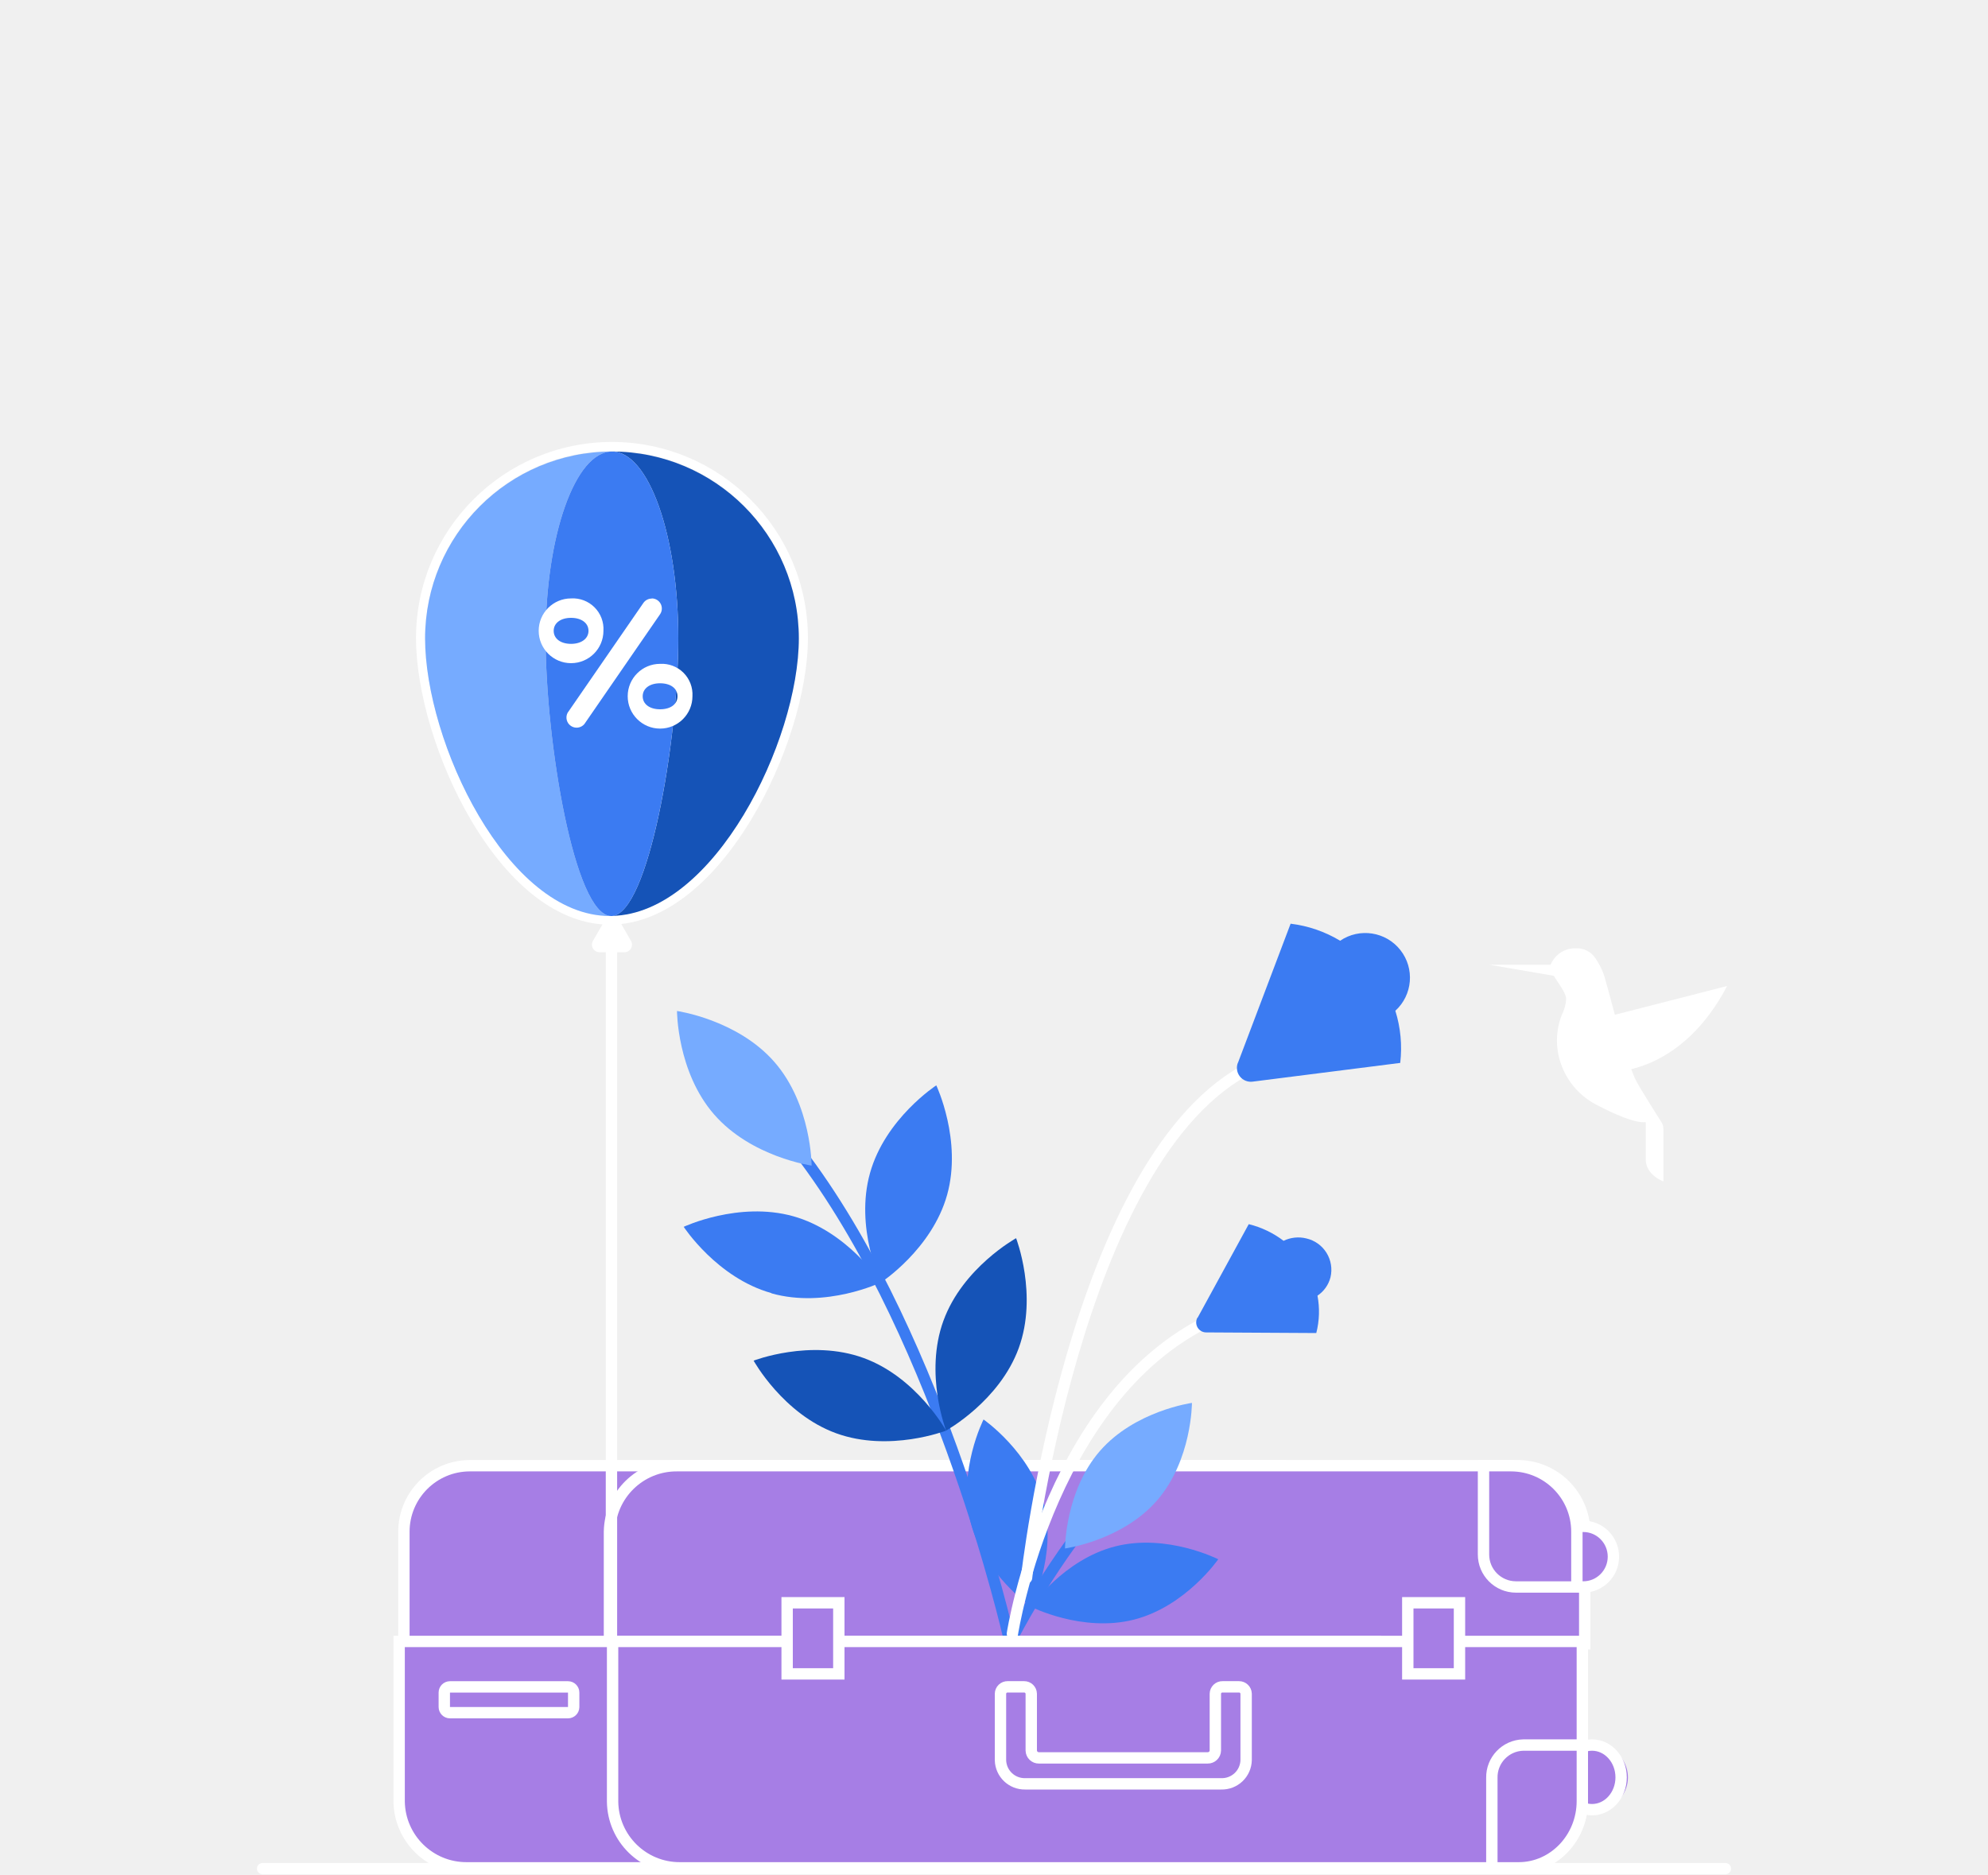
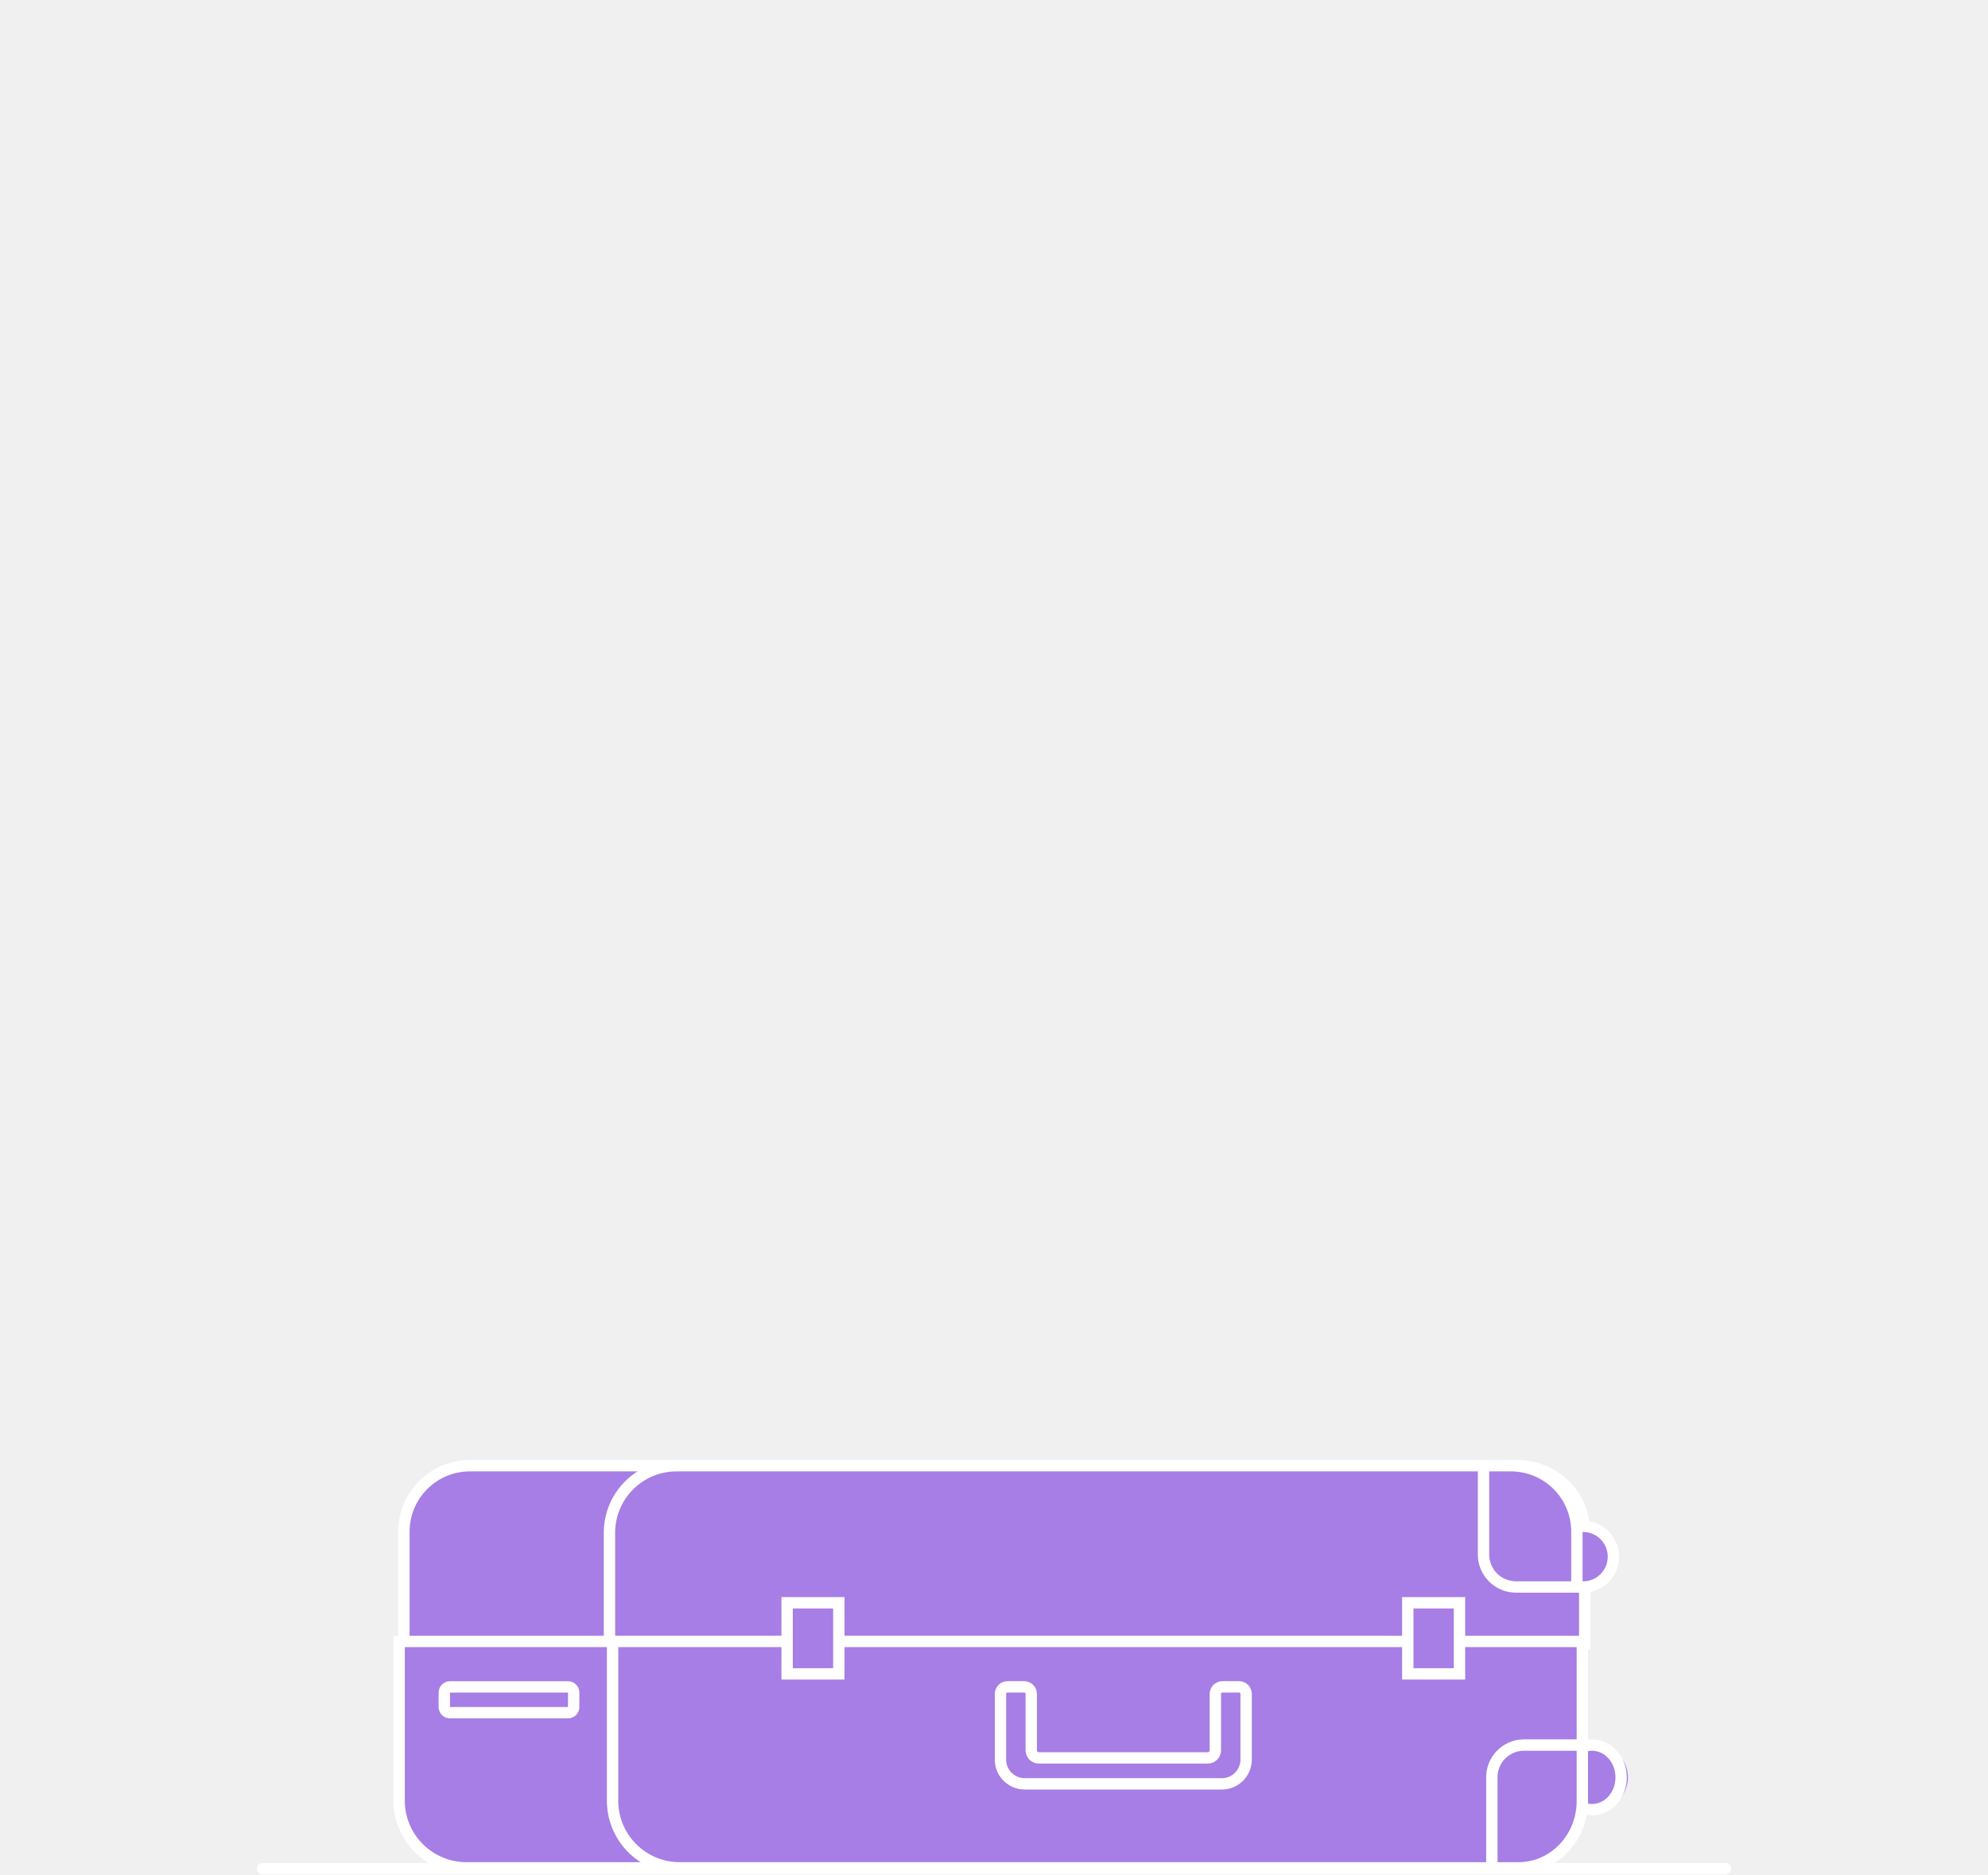
- <svg xmlns="http://www.w3.org/2000/svg" style="background-color: black" viewBox="0 0 350 330">
+ <svg xmlns="http://www.w3.org/2000/svg" viewBox="0 0 350 330">
  <g id="suitcaseTop">
    <animate id="suitcaseOpen" attributeName="opacity" values="1; 0" dur="1ms" begin="0.5s" fill="freeze" />
    <path d="M225.88,258.06H82.68a11.62,11.62,0,0,0-11.57,11.61v19.75H237.44V269.66a11.62,11.62,0,0,0-11.56-11.61" fill="#a67ee5" />
    <path d="M225.88,258.06H82.68a11.62,11.62,0,0,0-11.57,11.61v19.75H237.44V269.66A11.62,11.62,0,0,0,225.88,258.06Z" fill="none" stroke="#fff" stroke-miterlimit="10" stroke-width="2" />
    <path d="M267.11,258.06H119.23a11.81,11.81,0,0,0-11.93,11.61v19.75H279V269.66a11.81,11.81,0,0,0-11.93-11.61" fill="#a67ee5" />
    <path d="M267.11,258.06H119.23a11.81,11.81,0,0,0-11.93,11.61v19.75H279V269.66A11.81,11.81,0,0,0,267.11,258.06Z" fill="none" stroke="#fff" stroke-miterlimit="10" stroke-width="2" />
    <path d="M278.74,279.41a5.34,5.34,0,1,0-5.32-5.34,5.32,5.32,0,0,0,5.32,5.34" fill="#a67ee5" />
    <ellipse cx="278.74" cy="274.07" rx="5.31" ry="5.34" fill="none" stroke="#fff" stroke-miterlimit="10" stroke-width="2" />
    <path d="M277.62,269.66v9.75H266.89a5.72,5.72,0,0,1-5.71-5.73V258.06h4.88a11.61,11.61,0,0,1,11.56,11.61" fill="#a67ee5" />
    <path d="M277.62,269.66v9.75H266.89a5.72,5.72,0,0,1-5.71-5.73V258.06h4.88A11.61,11.61,0,0,1,277.62,269.66Z" fill="none" stroke="#fff" stroke-miterlimit="10" stroke-width="2" />
  </g>
  <g id="suitcaseTopOpened" opacity="0">
    <animate attributeName="opacity" values="0; 1" dur="1ms" begin="suitcaseOpen.end" fill="freeze" />
    <path d="M253.93,232.11a5.69,5.69,0,1,0-5.69-5.69,5.69,5.69,0,0,0,5.69,5.69" fill="#a67ee5" />
    <circle cx="253.93" cy="226.42" r="5.69" fill="none" stroke="#fff" stroke-miterlimit="10" stroke-width="2" />
    <path d="M240.3,210.48H67.19a12,12,0,0,0-12,11.9V276a13,13,0,0,0,13,13h184V222.38a12,12,0,0,0-11.94-11.9" fill="#a67ee5" />
    <path d="M240.3,210.48H67.19a12,12,0,0,0-12,11.9V276a13,13,0,0,0,13,13h184V222.38A12,12,0,0,0,240.3,210.48Z" fill="none" stroke="#fff" stroke-miterlimit="10" stroke-width="2" />
    <path d="M70.24,289V225.49a15,15,0,0,1,15-15h0.5" fill="none" stroke="#fff" stroke-width="2" />
  </g>
-   <line x1="107.65" y1="166.71" x2="107.65" y2="289.02" fill="none" stroke="#fff" stroke-linecap="round" stroke-miterlimit="10" stroke-width="2">
-     <animate id="balloonAppear" attributeName="y1" values="289.02; 166.71" dur="0.7s" fill="freeze" />
-     <animate attributeName="x1" values="107.65; 115; 90; 107; 115; 107.65" dur="2s" fill="freeze" begin="balloonAppear.end" calcMode="spline" keySplines="0.61 1 0.88 1; 0.61 1 0.88 1; 0.61 1 0.88 1; 0.61 1 0.88 1; 0.61 1 0.88 1" />
-     <animate attributeName="y1" values="166.71; 190; 150; 180; 160; 166.71" dur="2s" fill="freeze" begin="balloonAppear.end" calcMode="spline" keySplines="0.61 1 0.88 1; 0.61 1 0.88 1; 0.61 1 0.88 1; 0.61 1 0.88 1; 0.61 1 0.88 1" />
-   </line>
-   <g id="balloon">
+   <g id="bird" opacity="0">
+     <animate attributeName="opacity" values="0; 1" dur="1ms" begin="suitcaseOpen.end" fill="freeze" />
+     <animateTransform id="birdAppear" attributeName="transform" type="translate" values="-70 50; 25 -15" dur="0.5s" fill="freeze" calcMode="spline" keySplines="0.61 1 0.88 1" begin="suitcaseOpen.end" />
+     <animateTransform attributeName="transform" type="rotate" values="-20 280 175; 10 280 175; 0 280 175" additive="sum" dur="0.5s" begin="birdAppear.begin" />
+     <animateTransform id="birdFly" attributeName="transform" type="translate" values="25 -15; -10 0; 25 -15" dur="2s" begin="birdAppear.end+0.1s" repeatCount="2" calcMode="spline" keySplines="0.32 0 0.67 0; 0.32 0 0.67 0" />
+     <animateTransform attributeName="transform" type="rotate" values="0 280 175; -10 280 175; 3 280 175; 0 280 175" additive="sum" dur="2s" begin="birdAppear.end+0.1s" repeatCount="2" />
+     <path d="M279.2,183.8A4.89,4.89,0,0,1,283,179h0l21.07-5.4c-7.78,14.84-19.18,15.07-20,15.07h0a4.9,4.9,0,0,1-4.85-4.9" fill="#fff">
+       <animateTransform attributeName="transform" type="translate" values="0 0; 420 90; 0 0" additive="sum" dur="0.2s" repeatCount="indefinite" end="birdFly.end" />
+       <animateTransform attributeName="transform" type="scale" values="1 1; -0.5 0.5; 1 1" additive="sum" dur="0.2s" repeatCount="indefinite" end="birdFly.end" />
+     </path>
+     <path d="M262.24,169.86l10.76,0a4.65,4.65,0,0,1,4.41-2.9,3.91,3.91,0,0,1,3.48,1.76,13.39,13.39,0,0,1,1.37,2.59c0.63,1.57,4,15.8,5.89,19.16,1.1,2,4.39,7.16,4.39,7.16a2.3,2.3,0,0,1,.31,1.15V208s-3.11-1.08-3.11-3.91v-6.53c-1.91.27-6-1.65-8.33-2.88a12.82,12.82,0,0,1-6.36-6.76,12.33,12.33,0,0,1-.11-9.16,7.13,7.13,0,0,0,.79-2.91c-0.06-1.14-1.39-2.72-2.18-4.05Z" fill="#fff" />
+   </g>
+   <g id="flowers" opacity="0">
+     <animate attributeName="opacity" values="0; 1" dur="1ms" fill="freeze" begin="suitcaseOpen.end" />
+     <g>
+       <animateTransform id="flower1appear" attributeName="transform" type="rotate" values="65 177 289; 0 177 289" dur="0.5s" begin="suitcaseOpen.end" calcMode="spline" keySplines="0.61 1 0.88 1" />
+       <animateTransform attributeName="transform" type="rotate" additive="sum" values="0 177 289; 3 177 289; 0 177 289" dur="0.8s" begin="flower1appear.end" calcMode="spline" keySplines="0.61 1 0.88 1; 0.61 1 0.88 1" repeatCount="3" />
+       <path d="M141.77,204.16c24.1,32.45,35.81,84,35.81,84" fill="none" stroke="#3b7bf2" stroke-linecap="round" stroke-linejoin="round" stroke-width="2" />
+       <path d="M125.73,196.22c6.54,7.51,17.16,9,17.16,9s0-10.72-6.53-18.22-17.17-9-17.17-9,0,10.72,6.54,18.22" fill="#76abff" />
+       <path d="M153.17,206.54c-2.69,9.58,1.91,19.27,1.91,19.27s9-5.86,11.67-15.45-1.91-19.27-1.91-19.27-9,5.86-11.67,15.45" fill="#3b7bf2" />
+       <path d="M135.82,227.71c9.59,2.7,19.26-1.91,19.26-1.91s-5.86-9-15.45-11.67S120.37,216,120.37,216s5.87,9,15.45,11.67" fill="#3b7bf2" />
+       <path d="M166.1,232.52c-3.41,9.36.47,19.35,0.47,19.35s9.39-5.18,12.79-14.53S178.89,218,178.89,218s-9.39,5.18-12.79,14.53" fill="#1553b7" />
+       <path d="M147.22,252.35c9.36,3.4,19.35-.47,19.35-0.47s-5.18-9.39-14.54-12.79-19.35.47-19.35,0.47,5.18,9.39,14.54,12.79" fill="#1553b7" />
+     </g>
+     <g>
+       <animateTransform id="flower2appear" attributeName="transform" type="rotate" values="65 177 289; 0 177 289; -5 177 289; 0 177 289" dur="0.9s" begin="suitcaseOpen.end" calcMode="spline" keySplines="0.61 1 0.88 1; 0.61 1 0.88 1; 0.61 1 0.88 1" />
+       <animateTransform attributeName="transform" type="rotate" values="0 177 289; 3 177 289; 0 177 289" dur="1.2s" begin="flower2appear.end" calcMode="spline" keySplines="0.61 1 0.88 1; 0.61 1 0.88 1" repeatCount="2" />
+       <path d="M180.73,277.8s8.3-74.59,39.71-90" fill="none" stroke="#fff" stroke-linecap="round" stroke-linejoin="round" stroke-width="2" />
+       <path d="M217.95,187.12l9.27-24.49a22,22,0,0,1,8.72,3,7.87,7.87,0,0,1,9.72,12.33,22.14,22.14,0,0,1,.86,9.18l-26,3.3a2.45,2.45,0,0,1-2.6-3.29" fill="#3b7bf2" />
+       <path d="M178.24,287.63s6.89-44.68,37.95-56.53" fill="none" stroke="#fff" stroke-linecap="round" stroke-linejoin="round" stroke-width="2" />
+       <path d="M210.85,232l9-16.47a16.66,16.66,0,0,1,6.13,2.93,5.93,5.93,0,0,1,4-.42,5.67,5.67,0,0,1,4.26,6.85,5.54,5.54,0,0,1-2.29,3.23,15.1,15.1,0,0,1-.21,6.58l-19.34-.11a1.76,1.76,0,0,1-1.6-2.58" fill="#3b7bf2" />
+     </g>
+     <g>
+       <animateTransform id="flower3appear" attributeName="transform" type="rotate" values="65 177 289; 0 177 289; -10 177 289; 0 177 289" dur="0.8s" begin="suitcaseOpen.end" calcMode="spline" keySplines="0.61 1 0.88 1; 0.61 1 0.88 1; 0.61 1 0.88 1" />
+       <animateTransform attributeName="transform" type="rotate" additive="sum" values="0 177 289; 5 177 289; 0 177 289" dur="0.8s" begin="flower3appear.end" calcMode="spline" keySplines="0.61 1 0.88 1; 0.61 1 0.88 1" repeatCount="3" />
+       <path d="M183.79,264.77c2.3,9.1-2.27,18.12-2.27,18.12s-8.32-5.74-10.63-14.85,2.27-18.12,2.27-18.12,8.32,5.75,10.63,14.85" fill="#3b7bf2" />
+       <path d="M199.63,285.16c-9.11,2.31-18.12-2.27-18.12-2.27s5.74-8.32,14.85-10.63,18.12,2.27,18.12,2.27-5.75,8.32-14.85,10.63" fill="#3b7bf2" />
+       <path d="M188.56,271.67a144.15,144.15,0,0,0-10.31,16.61" fill="none" stroke="#3b7bf2" stroke-linecap="round" stroke-linejoin="round" stroke-width="2" />
+       <path d="M203.69,264.19c-6.17,7.08-16.19,8.44-16.19,8.44s0-10.11,6.16-17.18S209.85,247,209.85,247s0,10.11-6.16,17.19" fill="#76abff" />
+     </g>
+   </g>
+   <g id="balloon" opacity="0">
+     <animate attributeName="opacity" values="0; 1" dur="1ms" fill="freeze" begin="suitcaseOpen.end" />
    <animateTransform attributeName="transform" type="translate" values="0 125; 0 0" dur="0.7s" additive="sum" fill="freeze" begin="balloonAppear.begin" />
    <animateTransform attributeName="transform" type="rotate" values="75 107 166; 0 107 166" dur="0.7s" additive="sum" fill="freeze" begin="balloonAppear.begin" />
    <animateTransform attributeName="transform" type="translate" values="0 0; 8 24; -17 -16; 0 14; 8 -6; 0 0" additive="sum" dur="2s" begin="balloonAppear.end" calcMode="spline" keySplines="0.61 1 0.88 1; 0.61 1 0.88 1; 0.61 1 0.88 1; 0.61 1 0.88 1; 0.61 1 0.88 1" />
    <animateTransform attributeName="transform" type="rotate" values="0 107 166; 20 107 166; -10 107 166; 4 107 166; 0 107 166" additive="sum" dur="2s" begin="balloonAppear.end" />
    <path d="M106.58,161.87l-2.19,3.79a1.34,1.34,0,0,0,1.17,2h4.37a1.34,1.34,0,0,0,1.16-2l-2.18-3.79a1.35,1.35,0,0,0-2.33,0" fill="#fff" />
    <path d="M107.74,79.42a32.91,32.91,0,0,1,32.9,32.89c0,18.17-15.09,48.89-33.25,48.89s-32.55-30.73-32.55-48.89a32.91,32.91,0,0,1,32.9-32.89m0-1.61a34.54,34.54,0,0,0-34.5,34.5c0,9.51,3.8,22.1,9.68,32.07,7,11.88,15.68,18.42,24.46,18.42s17.6-6.54,24.81-18.4c6.1-10,10.05-22.64,10.05-32.09a34.54,34.54,0,0,0-34.5-34.5" fill="#fff" />
    <path d="M96.06,112.39c0-18.16,5.23-32.89,11.68-32.89a32.91,32.91,0,0,0-32.9,32.89c0,18.17,14.38,48.89,32.55,48.89h0.17c-6.43-.19-11.5-30.77-11.5-48.89" fill="#76abff" />
    <path d="M140.64,112.39a32.91,32.91,0,0,0-32.9-32.89c6.45,0,11.68,14.73,11.68,32.89s-5.29,48.48-11.68,48.87c18-.39,32.9-30.82,32.9-48.87" fill="#1553b7" />
    <path d="M119.42,112.39c0-18.16-5.23-32.89-11.68-32.89S96.06,94.23,96.06,112.39s5.07,48.69,11.5,48.89h0.18c6.39-.4,11.68-30.83,11.68-48.88" fill="#3b7bf2" />
    <path d="M100.54,105.36a5.7,5.7,0,1,0,5.7,5.7,5.39,5.39,0,0,0-5.7-5.7m0,8c-1.86,0-3.06-.93-3.06-2.29s1.21-2.29,3.06-2.29,3.07,0.93,3.07,2.29-1.25,2.29-3.07,2.29" fill="#fff" />
    <path d="M114.74,105.36a1.78,1.78,0,0,1,1.46,2.8L102.87,127.5a1.79,1.79,0,0,1-2.94-2l13.34-19.34a1.77,1.77,0,0,1,1.47-.77" fill="#fff" />
    <path d="M116.21,116.88a5.7,5.7,0,1,0,5.7,5.7,5.4,5.4,0,0,0-5.7-5.7m0,8c-1.86,0-3.06-.93-3.06-2.29s1.21-2.29,3.06-2.29,3.07,0.9,3.07,2.29-1.21,2.29-3.07,2.29" fill="#fff" />
  </g>
-   <g id="bird">
-     <path d="M279.2,183.8A4.89,4.89,0,0,1,283,179h0l21.07-5.4c-7.78,14.84-19.18,15.07-20,15.07h0a4.9,4.9,0,0,1-4.85-4.9" fill="#fff" />
-     <path d="M262.24,169.86l10.76,0a4.65,4.65,0,0,1,4.41-2.9,3.91,3.91,0,0,1,3.48,1.76,13.39,13.39,0,0,1,1.37,2.59c0.63,1.57,4,15.8,5.89,19.16,1.1,2,4.39,7.16,4.39,7.16a2.3,2.3,0,0,1,.31,1.15V208s-3.11-1.08-3.11-3.91v-6.53c-1.91.27-6-1.65-8.33-2.88a12.82,12.82,0,0,1-6.36-6.76,12.33,12.33,0,0,1-.11-9.16,7.13,7.13,0,0,0,.79-2.91c-0.06-1.14-1.39-2.72-2.18-4.05Z" fill="#fff" />
-   </g>
-   <g id="flowers">
-     <g>
-       <path d="M141.77,204.16c24.1,32.45,35.81,84,35.81,84" fill="none" stroke="#3b7bf2" stroke-linecap="round" stroke-linejoin="round" stroke-width="2" />
-       <path d="M125.73,196.22c6.54,7.51,17.16,9,17.16,9s0-10.72-6.53-18.22-17.17-9-17.17-9,0,10.72,6.54,18.22" fill="#76abff" />
-       <path d="M153.17,206.54c-2.69,9.58,1.91,19.27,1.91,19.27s9-5.86,11.67-15.45-1.91-19.27-1.91-19.27-9,5.86-11.67,15.45" fill="#3b7bf2" />
-       <path d="M135.82,227.71c9.59,2.7,19.26-1.91,19.26-1.91s-5.86-9-15.45-11.67S120.37,216,120.37,216s5.87,9,15.45,11.67" fill="#3b7bf2" />
-       <path d="M166.1,232.52c-3.41,9.36.47,19.35,0.47,19.35s9.39-5.18,12.79-14.53S178.89,218,178.89,218s-9.39,5.18-12.79,14.53" fill="#1553b7" />
-       <path d="M147.22,252.35c9.36,3.4,19.35-.47,19.35-0.47s-5.18-9.39-14.54-12.79-19.35.47-19.35,0.47,5.18,9.39,14.54,12.79" fill="#1553b7" />
-     </g>
-     <g>
-       <path d="M183.79,264.77c2.3,9.1-2.27,18.12-2.27,18.12s-8.32-5.74-10.63-14.85,2.27-18.12,2.27-18.12,8.32,5.75,10.63,14.85" fill="#3b7bf2" />
-       <path d="M199.63,285.16c-9.11,2.31-18.12-2.27-18.12-2.27s5.74-8.32,14.85-10.63,18.12,2.27,18.12,2.27-5.75,8.32-14.85,10.63" fill="#3b7bf2" />
-       <path d="M188.56,271.67a144.15,144.15,0,0,0-10.31,16.61" fill="none" stroke="#3b7bf2" stroke-linecap="round" stroke-linejoin="round" stroke-width="2" />
-       <path d="M203.69,264.19c-6.17,7.08-16.19,8.44-16.19,8.44s0-10.11,6.16-17.18S209.85,247,209.85,247s0,10.11-6.16,17.19" fill="#76abff" />
-     </g>
-     <g>
-       <path d="M180.73,277.8s8.3-74.59,39.71-90" fill="none" stroke="#fff" stroke-linecap="round" stroke-linejoin="round" stroke-width="2" />
-       <path d="M217.95,187.12l9.27-24.49a22,22,0,0,1,8.72,3,7.87,7.87,0,0,1,9.72,12.33,22.14,22.14,0,0,1,.86,9.18l-26,3.3a2.45,2.45,0,0,1-2.6-3.29" fill="#3b7bf2" />
-       <path d="M178.24,287.63s6.89-44.68,37.95-56.53" fill="none" stroke="#fff" stroke-linecap="round" stroke-linejoin="round" stroke-width="2" />
-       <path d="M210.85,232l9-16.47a16.66,16.66,0,0,1,6.13,2.93,5.93,5.93,0,0,1,4-.42,5.67,5.67,0,0,1,4.26,6.85,5.54,5.54,0,0,1-2.29,3.23,15.1,15.1,0,0,1-.21,6.58l-19.34-.11a1.76,1.76,0,0,1-1.6-2.58" fill="#3b7bf2" />
-     </g>
-   </g>
+   <line x1="107.65" y1="166.71" x2="107.65" y2="289.02" fill="none" stroke="#fff" stroke-linecap="round" stroke-miterlimit="10" stroke-width="2" opacity="0">
+     <animate attributeName="opacity" values="0; 1" dur="1ms" fill="freeze" begin="suitcaseOpen.end" />
+     <animate id="balloonAppear" attributeName="y1" values="289.02; 166.71" dur="0.7s" fill="freeze" begin="suitcaseOpen.end" />
+     <animate attributeName="x1" values="107.65; 115; 90; 107; 115; 107.65" dur="2s" fill="freeze" begin="balloonAppear.end" calcMode="spline" keySplines="0.61 1 0.88 1; 0.61 1 0.88 1; 0.61 1 0.88 1; 0.61 1 0.88 1; 0.61 1 0.88 1" />
+     <animate attributeName="y1" values="166.71; 190; 150; 180; 160; 166.71" dur="2s" fill="freeze" begin="balloonAppear.end" calcMode="spline" keySplines="0.61 1 0.88 1; 0.61 1 0.88 1; 0.61 1 0.88 1; 0.61 1 0.88 1; 0.61 1 0.88 1" />
+   </line>
  <g id="suitcaseBottom">
    <path d="M280.29,318.62a5.72,5.72,0,1,0-5.12-5.69,5.43,5.43,0,0,0,5.12,5.69" fill="#a67ee5" />
    <ellipse cx="280.29" cy="312.93" rx="5.12" ry="5.69" fill="none" stroke="#fff" stroke-miterlimit="10" stroke-width="2" />
    <path d="M230.22,328.86h-148a11.85,11.85,0,0,1-11.95-11.67V289H242.16v28.17a11.84,11.84,0,0,1-11.94,11.67" fill="#a67ee5" />
    <path d="M230.22,328.86h-148a11.85,11.85,0,0,1-11.95-11.67V289H242.16v28.17A11.84,11.84,0,0,1,230.22,328.86Z" fill="none" stroke="#fff" stroke-miterlimit="10" stroke-width="2" />
    <path d="M266.72,328.86h-147a11.81,11.81,0,0,1-11.87-11.67V289H278.58v28.17a11.79,11.79,0,0,1-11.86,11.67" fill="#a67ee5" />
    <path d="M266.72,328.86h-147a11.81,11.81,0,0,1-11.87-11.67V289H278.58v28.17A11.79,11.79,0,0,1,266.72,328.86Z" fill="none" stroke="#fff" stroke-miterlimit="10" stroke-width="2" />
    <path d="M215,314.07H180.49a4.27,4.27,0,0,1-4.35-4.16V298.21a1.24,1.24,0,0,1,1.27-1.22h2.88a1.25,1.25,0,0,1,1.27,1.22v10a1.33,1.33,0,0,0,1.35,1.29h29.71a1.33,1.33,0,0,0,1.35-1.29v-10a1.24,1.24,0,0,1,1.27-1.22h2.88a1.25,1.25,0,0,1,1.27,1.22V309.9a4.27,4.27,0,0,1-4.35,4.16" fill="#a67ee5" />
    <path d="M215,314.07H180.49a4.27,4.27,0,0,1-4.35-4.16V298.21a1.24,1.24,0,0,1,1.27-1.22h2.88a1.25,1.25,0,0,1,1.27,1.22v10a1.33,1.33,0,0,0,1.35,1.29h29.71a1.33,1.33,0,0,0,1.35-1.29v-10a1.24,1.24,0,0,1,1.27-1.22h2.88a1.25,1.25,0,0,1,1.27,1.22V309.9A4.27,4.27,0,0,1,215,314.07Z" fill="none" stroke="#fff" stroke-miterlimit="10" stroke-width="2" />
    <rect x="138.58" y="282.19" width="9.1" height="12.52" fill="#a67ee5" />
    <rect x="138.58" y="282.19" width="9.1" height="12.52" fill="none" stroke="#fff" stroke-miterlimit="10" stroke-width="2" />
    <rect x="247.85" y="282.19" width="9.1" height="12.52" fill="#a67ee5" />
    <rect x="247.85" y="282.19" width="9.1" height="12.52" fill="none" stroke="#fff" stroke-miterlimit="10" stroke-width="2" />
    <path d="M278.58,317.11v-9.87h-10.4a5.67,5.67,0,0,0-5.53,5.8v15.82h4.73c6.16,0,11.2-5.29,11.2-11.75" fill="#a67ee5" />
    <path d="M278.58,317.11v-9.87h-10.4a5.67,5.67,0,0,0-5.53,5.8v15.82h4.73C273.54,328.86,278.58,323.58,278.58,317.11Z" fill="none" stroke="#fff" stroke-miterlimit="10" stroke-width="2" />
    <path d="M100,301.54H79.22a1,1,0,0,1-1-1V298a1,1,0,0,1,1-1H100a1,1,0,0,1,1,1v2.58a1,1,0,0,1-1,1" fill="#a67ee5" />
    <path d="M100,301.54H79.22a1,1,0,0,1-1-1V298a1,1,0,0,1,1-1H100a1,1,0,0,1,1,1v2.58A1,1,0,0,1,100,301.54Z" fill="none" stroke="#fff" stroke-miterlimit="10" stroke-width="2" />
  </g>
  <g>
    <line x1="46.24" y1="329" x2="303.76" y2="329" fill="none" stroke="#fff" stroke-linecap="round" stroke-linejoin="round" stroke-width="2" />
  </g>
</svg>
